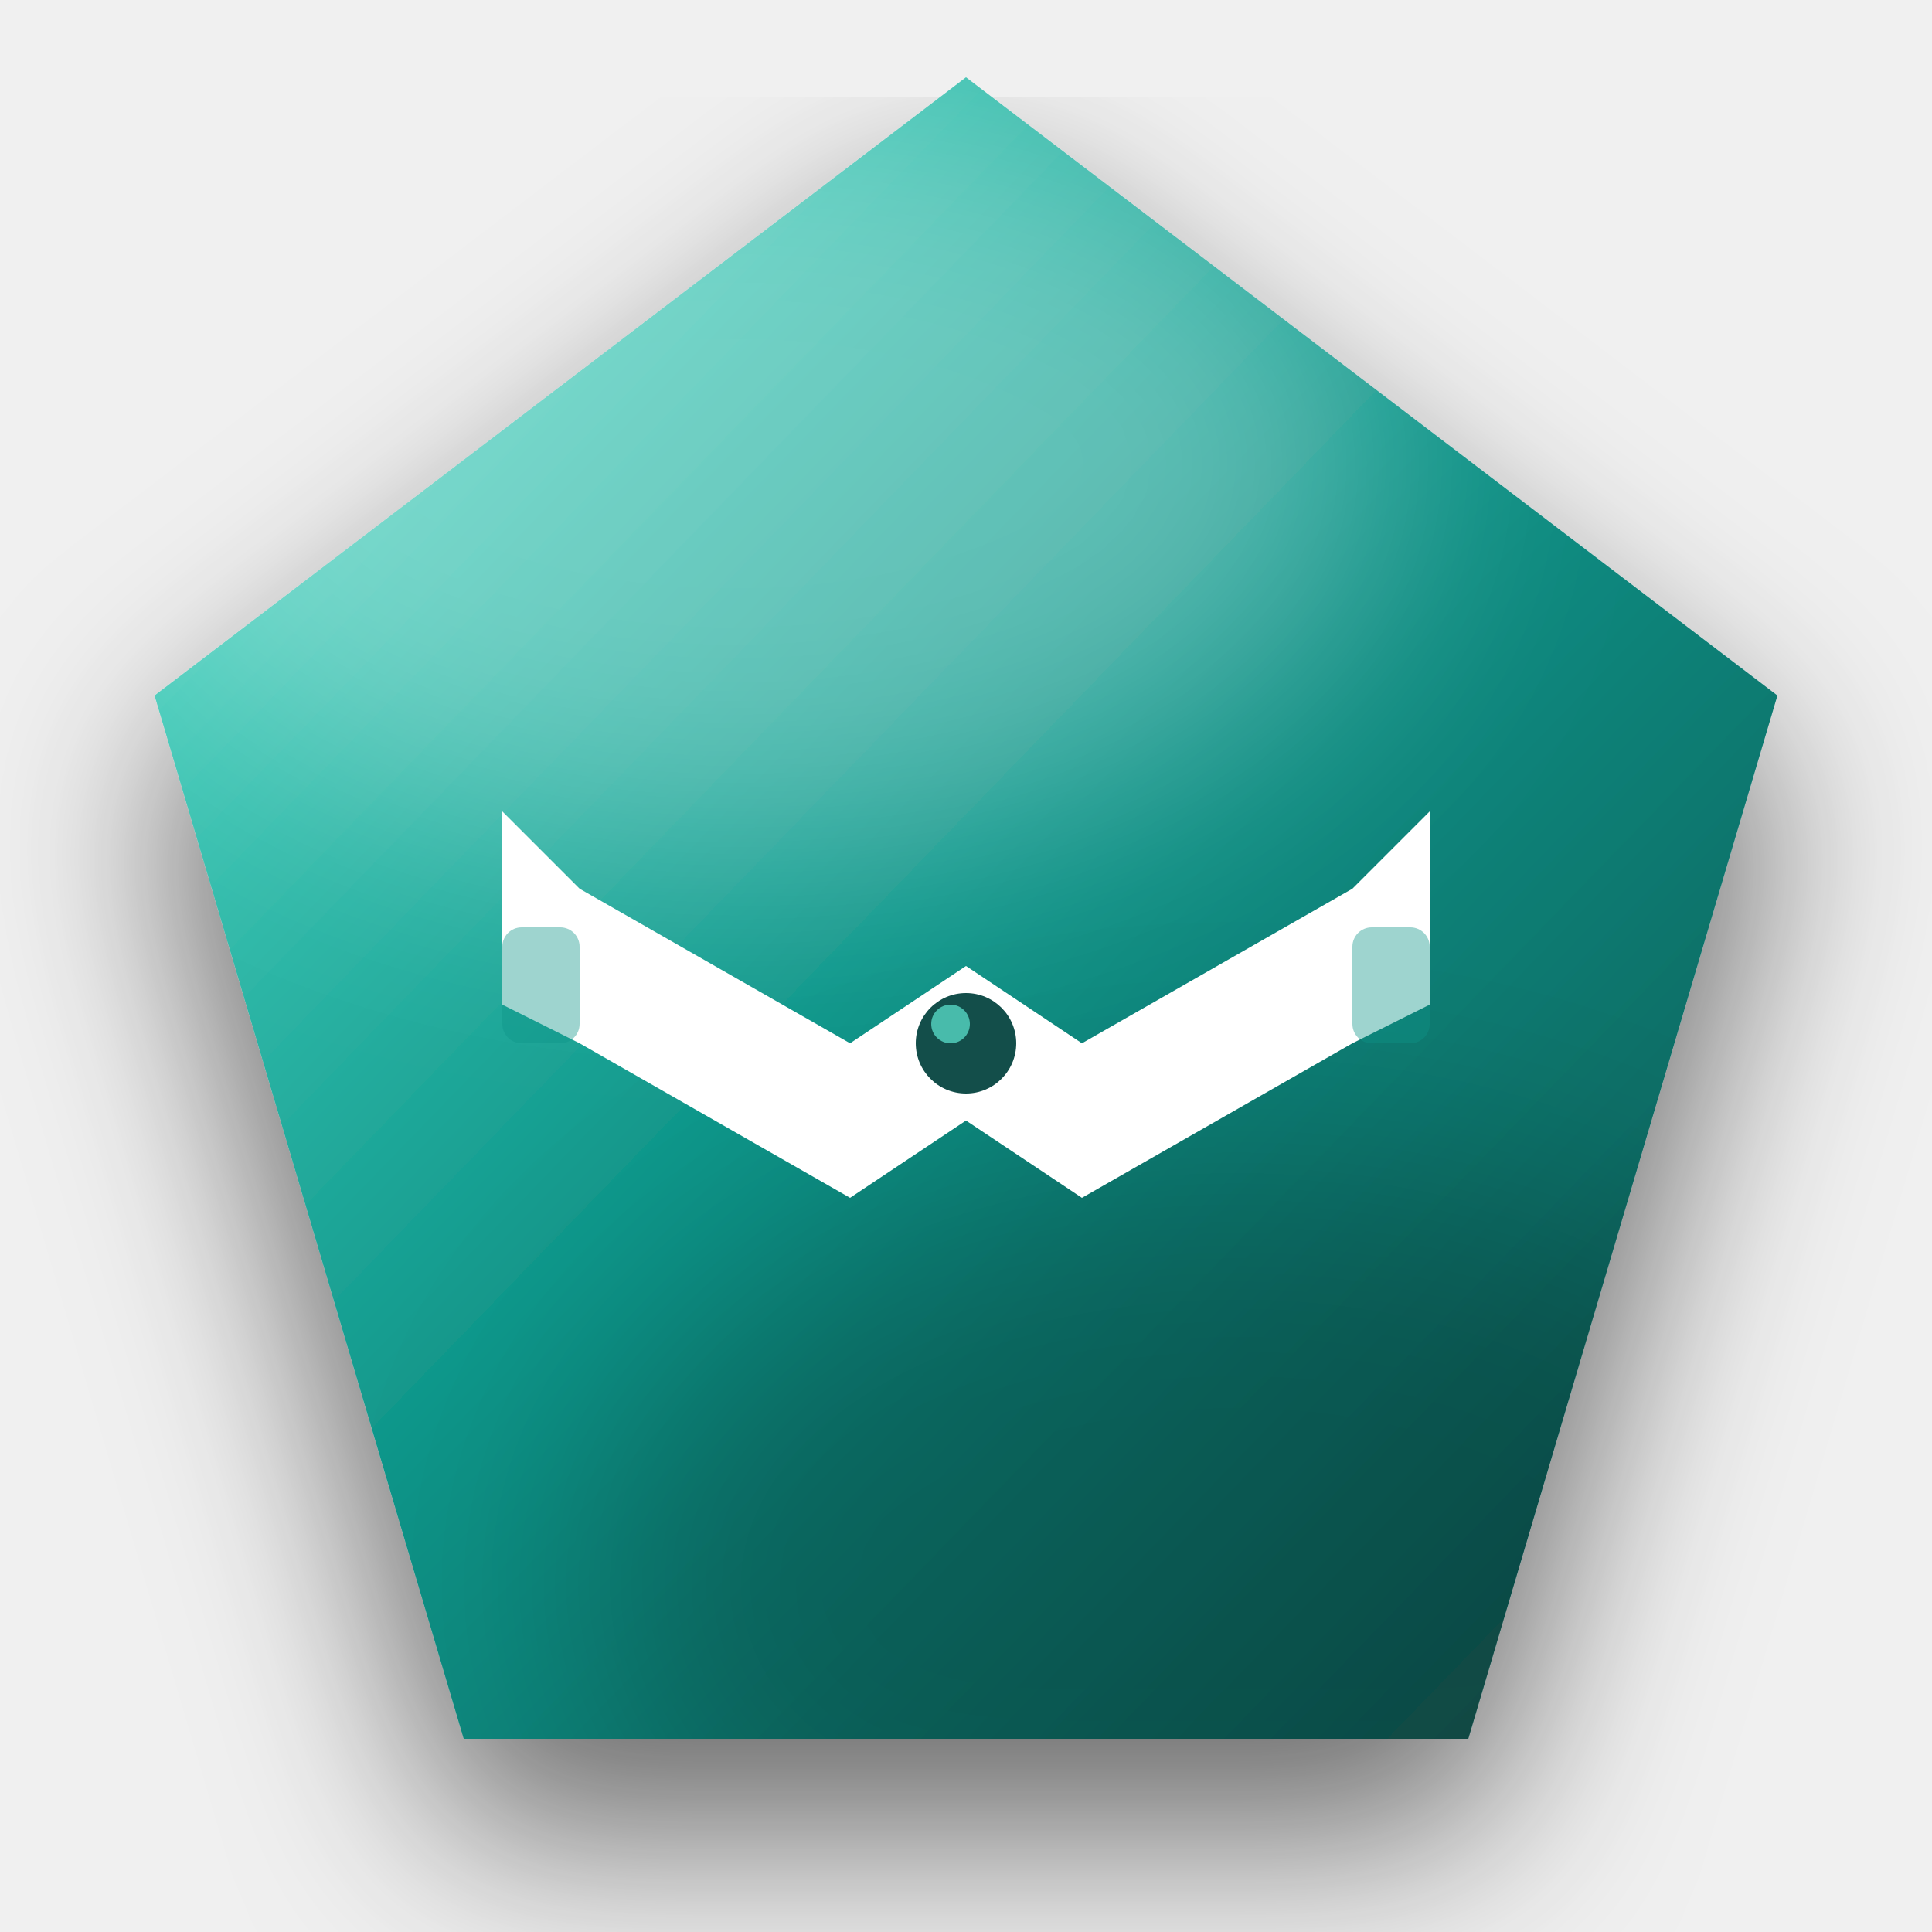
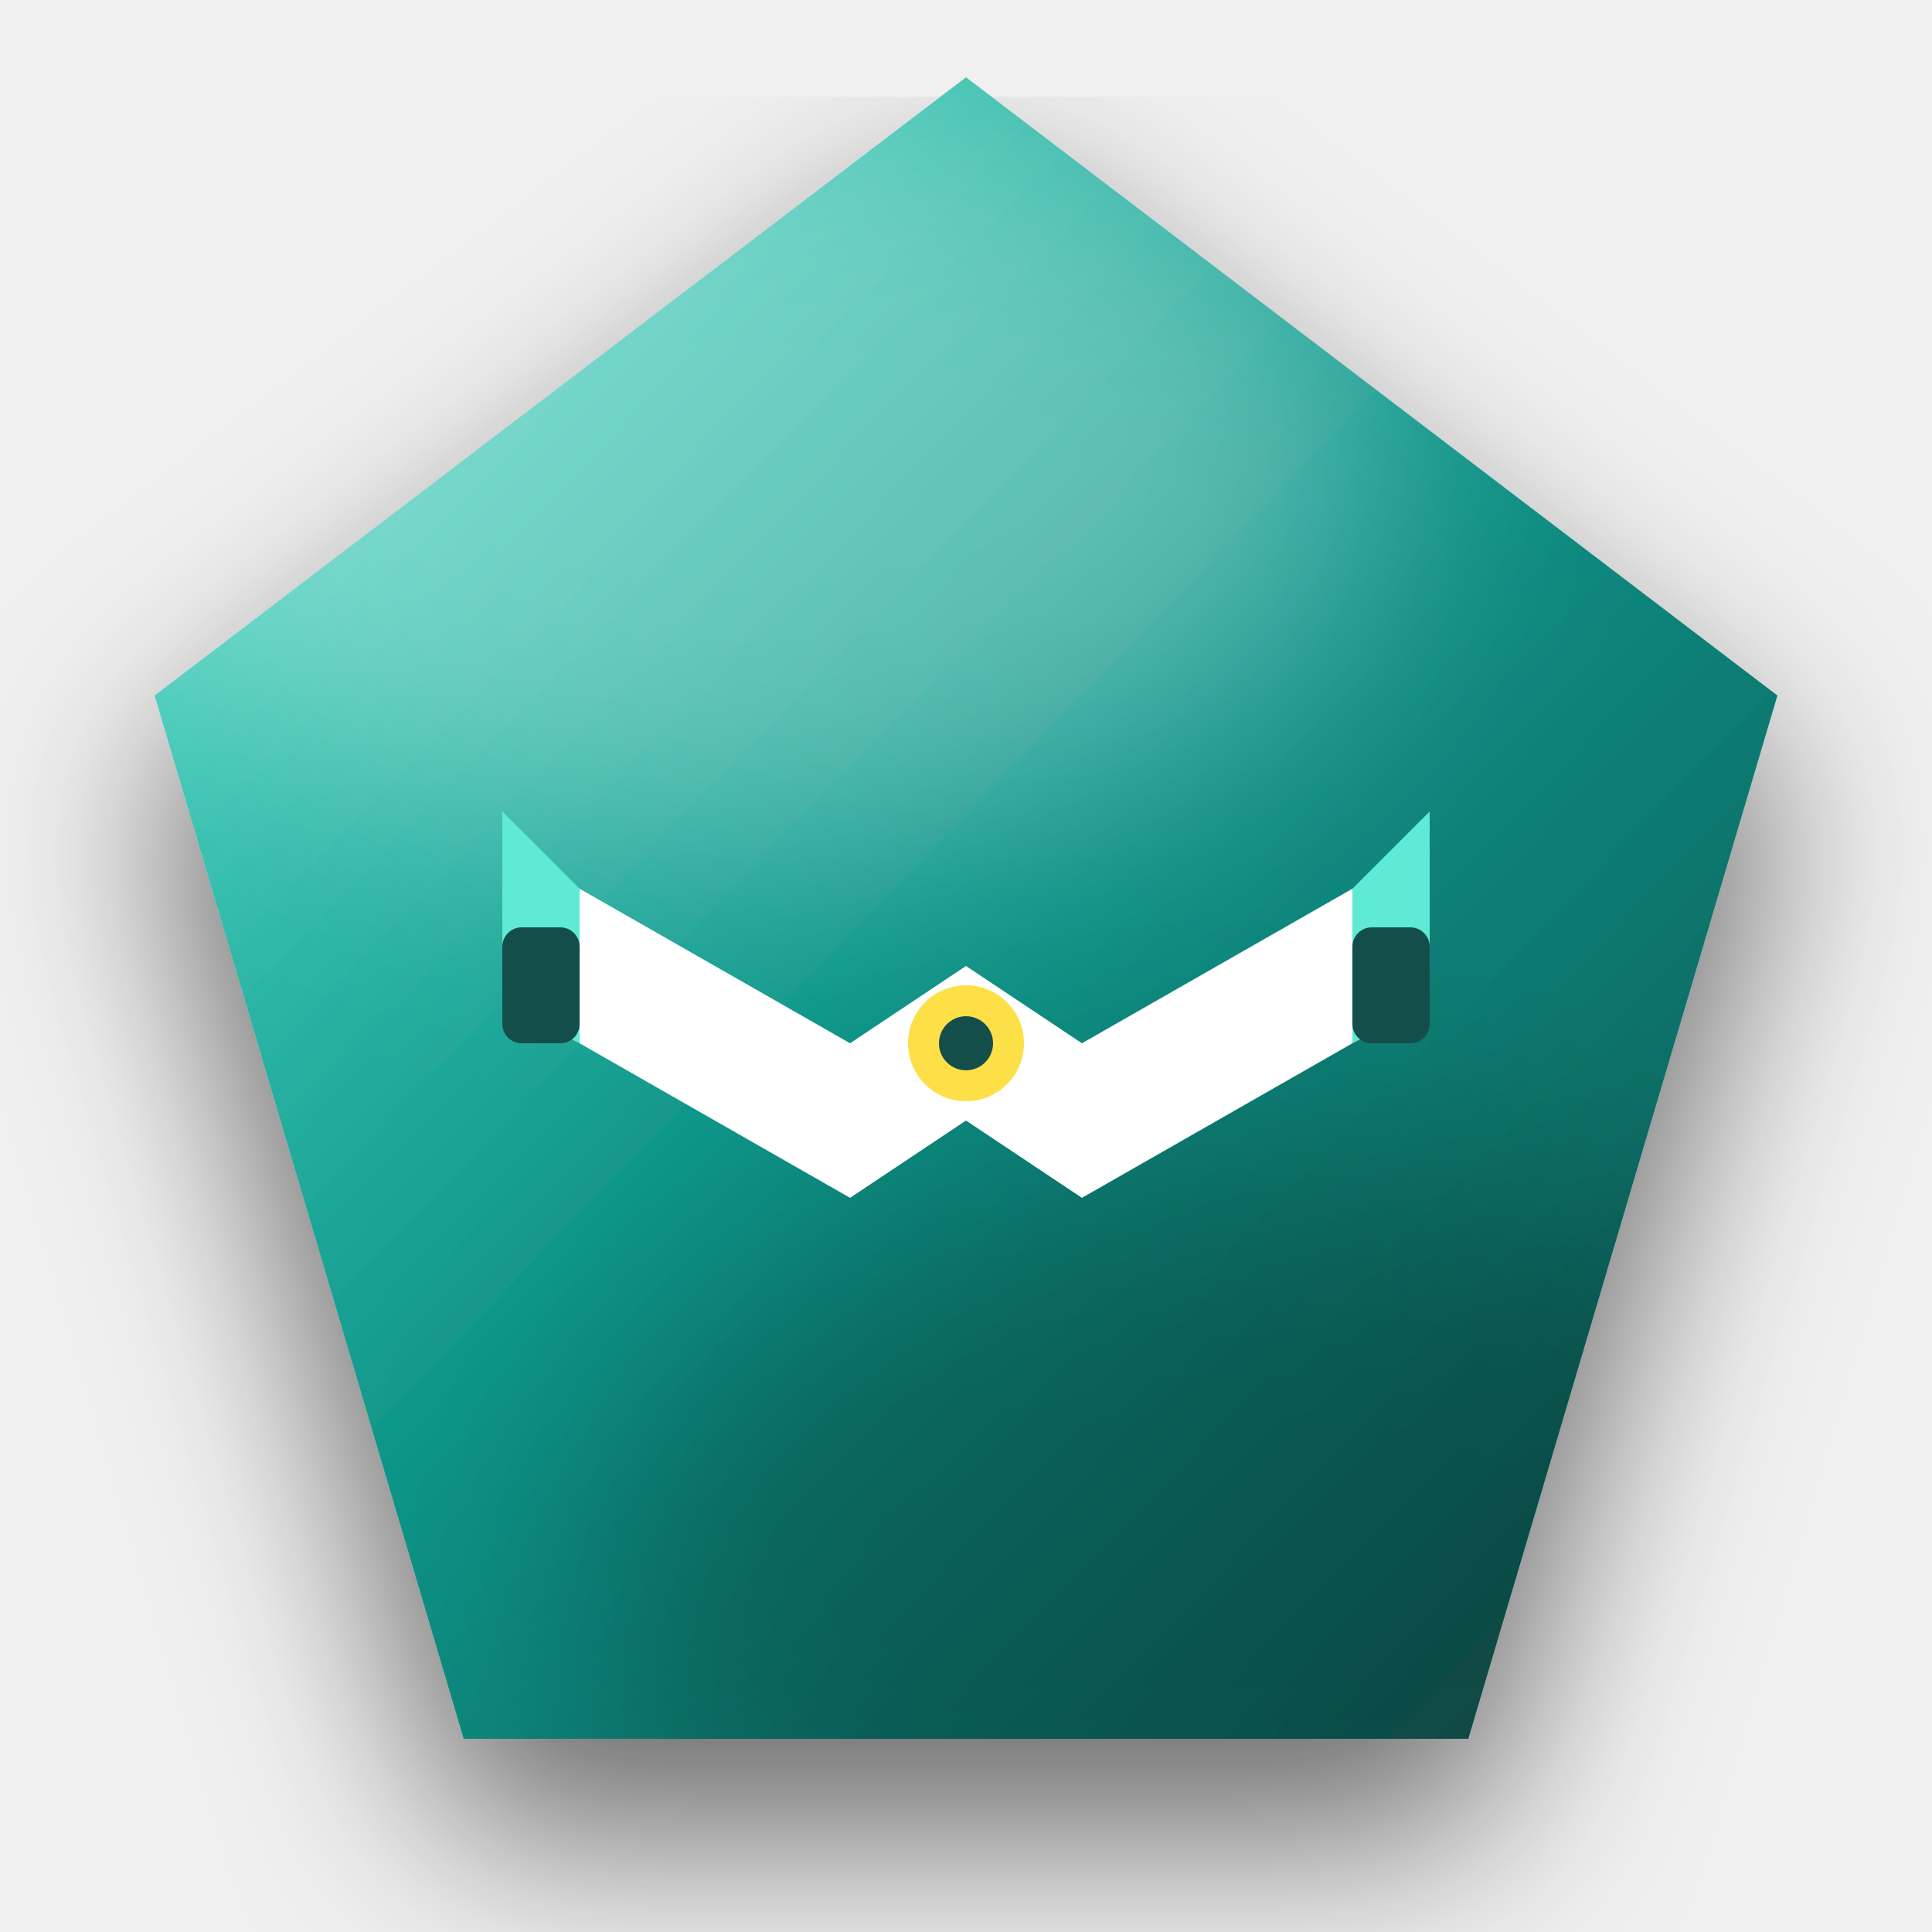
<svg xmlns="http://www.w3.org/2000/svg" viewBox="0 0 100 100" width="24" height="24">
  <defs>
    <linearGradient id="bg-vpartner" x1="0%" y1="0%" x2="100%" y2="100%">
      <stop offset="0%" stop-color="#5eead4" />
      <stop offset="50%" stop-color="#0d9488" />
      <stop offset="100%" stop-color="#134e4a" />
    </linearGradient>
    <filter id="shadow-vpartner" x="-20%" y="-20%" width="140%" height="140%">
      <feDropShadow dx="0" dy="5" stdDeviation="5" flood-color="#000" flood-opacity="0.55" />
    </filter>
    <clipPath id="clip-vpartner">
      <polygon points="50,4 92,36 76,90 24,90 8,36" />
    </clipPath>
    <filter id="soft-vpartner" x="-50%" y="-50%" width="200%" height="200%">
      <feGaussianBlur stdDeviation="6" />
    </filter>
  </defs>
  <polygon filter="url(#shadow-vpartner)" fill="url(#bg-vpartner)" points="50,4 92,36 76,90 24,90 8,36" />
  <g clip-path="url(#clip-vpartner)">
    <ellipse cx="38" cy="24" rx="34" ry="20" fill="#ffffff" opacity="0.3" filter="url(#soft-vpartner)" />
    <ellipse cx="64" cy="82" rx="34" ry="22" fill="#000000" opacity="0.22" filter="url(#soft-vpartner)" />
  </g>
  <g transform="translate(50,50)">
    <path d="M-20 -4 L-6 4 L0 0 L6 4 L20 -4 L20 4 L6 12 L0 8 L-6 12 L-20 4 Z" fill="#ffffff" />
-     <path d="M-20 -4 L-24 -8 L-24 2 L-20 4" fill="#ffffff" />
-     <path d="M20 -4 L24 -8 L24 2 L20 4" fill="#ffffff" />
-     <rect x="-24" y="-2" width="4" height="6" rx="1" fill="#0d9488" opacity="0.4" />
-     <rect x="20" y="-2" width="4" height="6" rx="1" fill="#0d9488" opacity="0.4" />
-     <circle cx="0" cy="4" r="2.6" fill="#134e4a" />
-     <circle cx="-0.8" cy="3" r="1" fill="#5eead4" opacity="0.7" />
+     <path d="M-20 -4 L-24 -8 L-24 2 L-20 4" fill="#5eead4" />
+     <path d="M20 -4 L24 -8 L24 2 L20 4" fill="#5eead4" />
+     <rect x="-24" y="-2" width="4" height="6" rx="1" fill="#134e4a" />
+     <rect x="20" y="-2" width="4" height="6" rx="1" fill="#134e4a" />
+     <circle cx="0" cy="4" r="3" fill="#fde047" />
+     <circle cx="0" cy="4" r="1.4" fill="#134e4a" />
  </g>
</svg>
